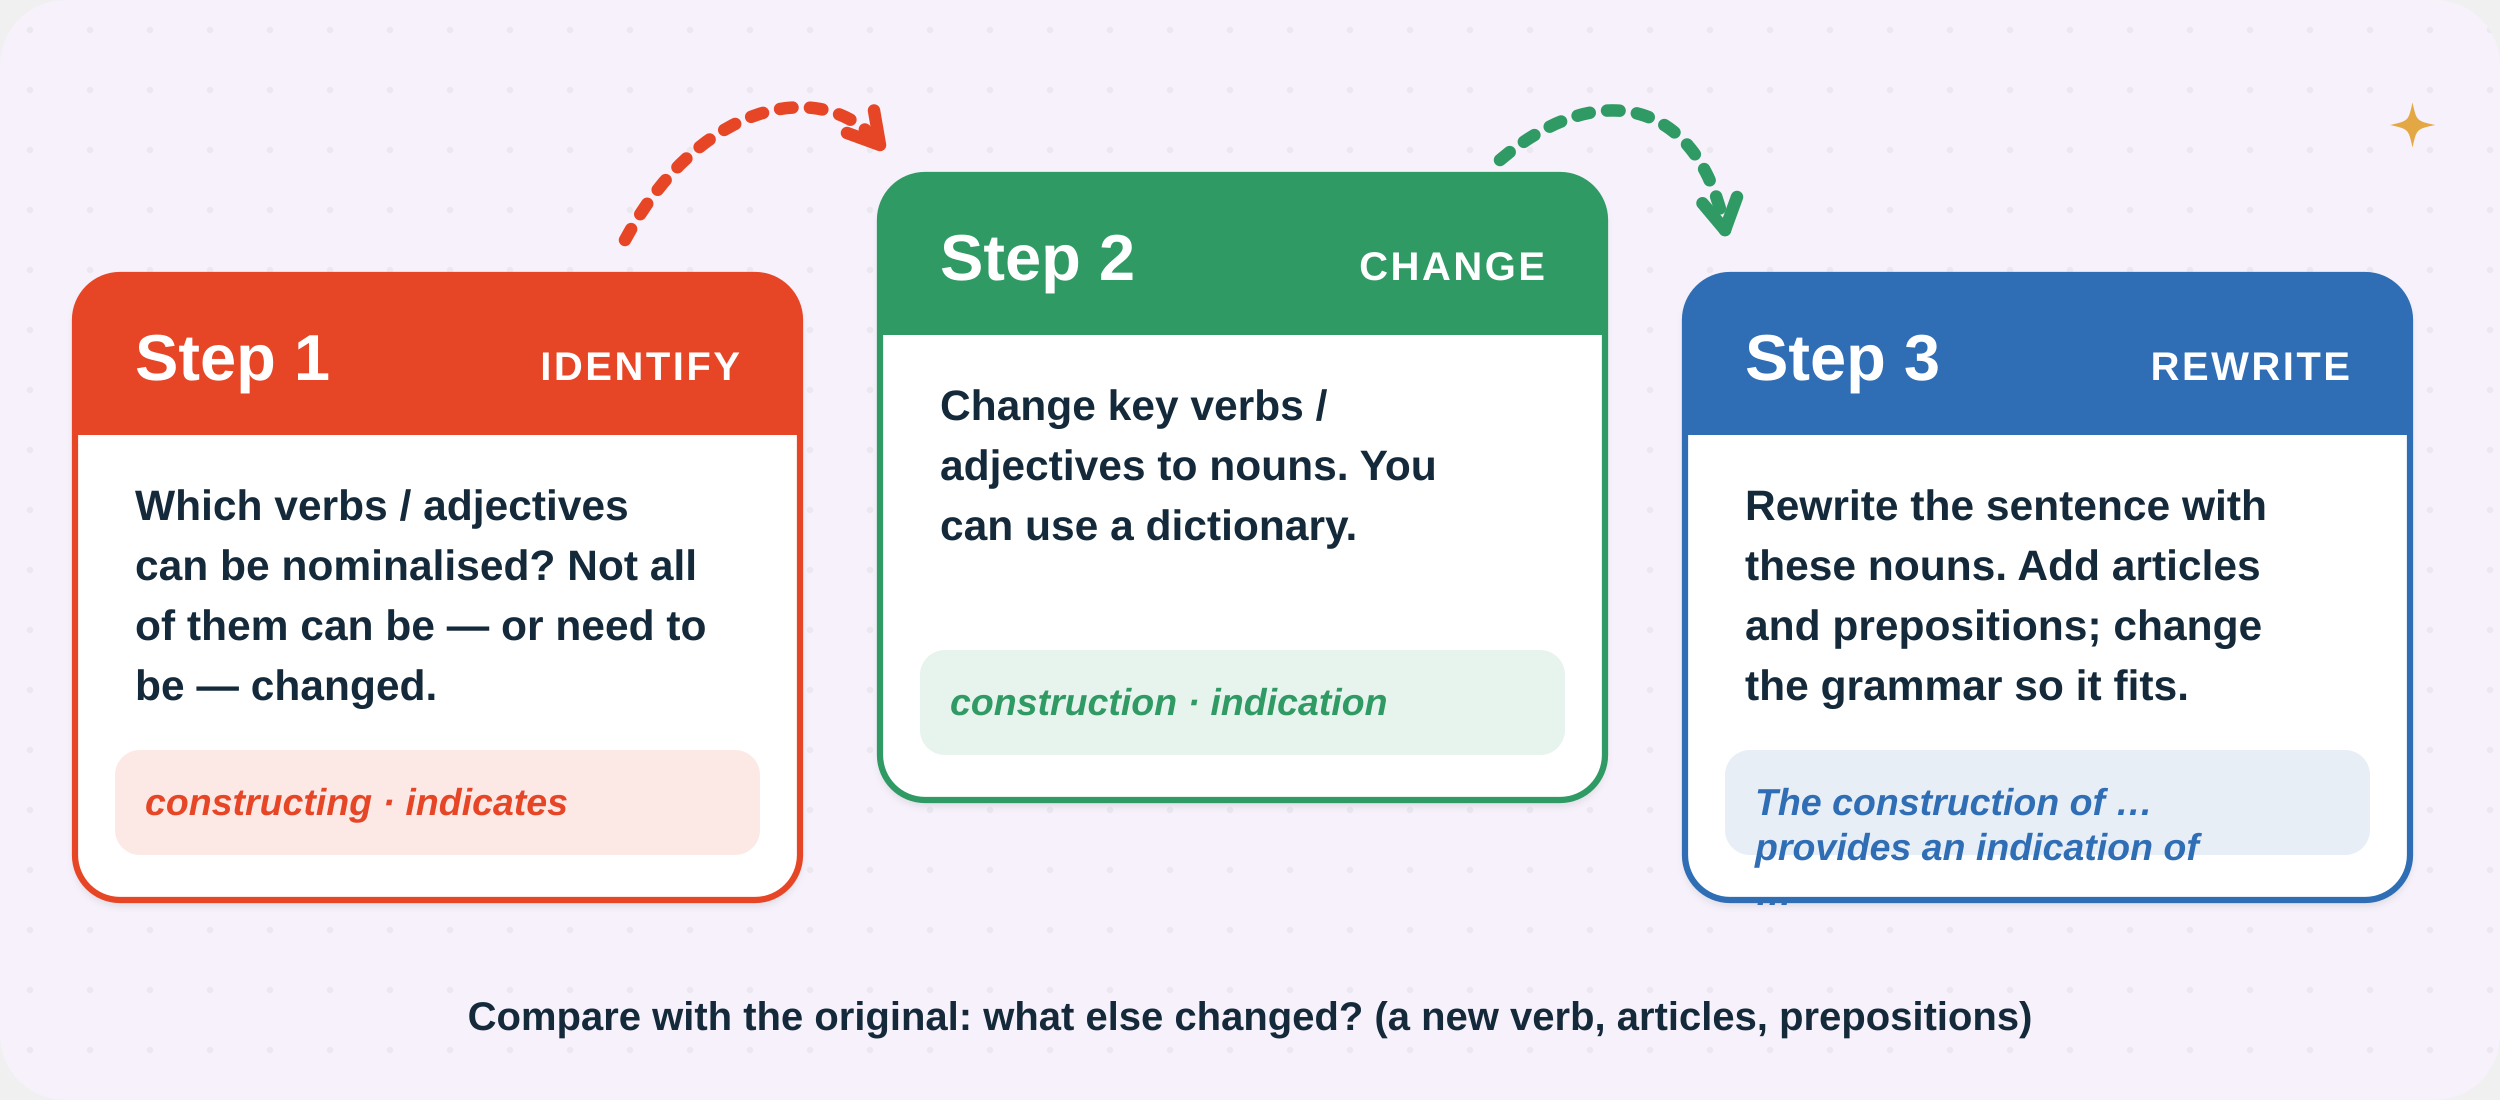
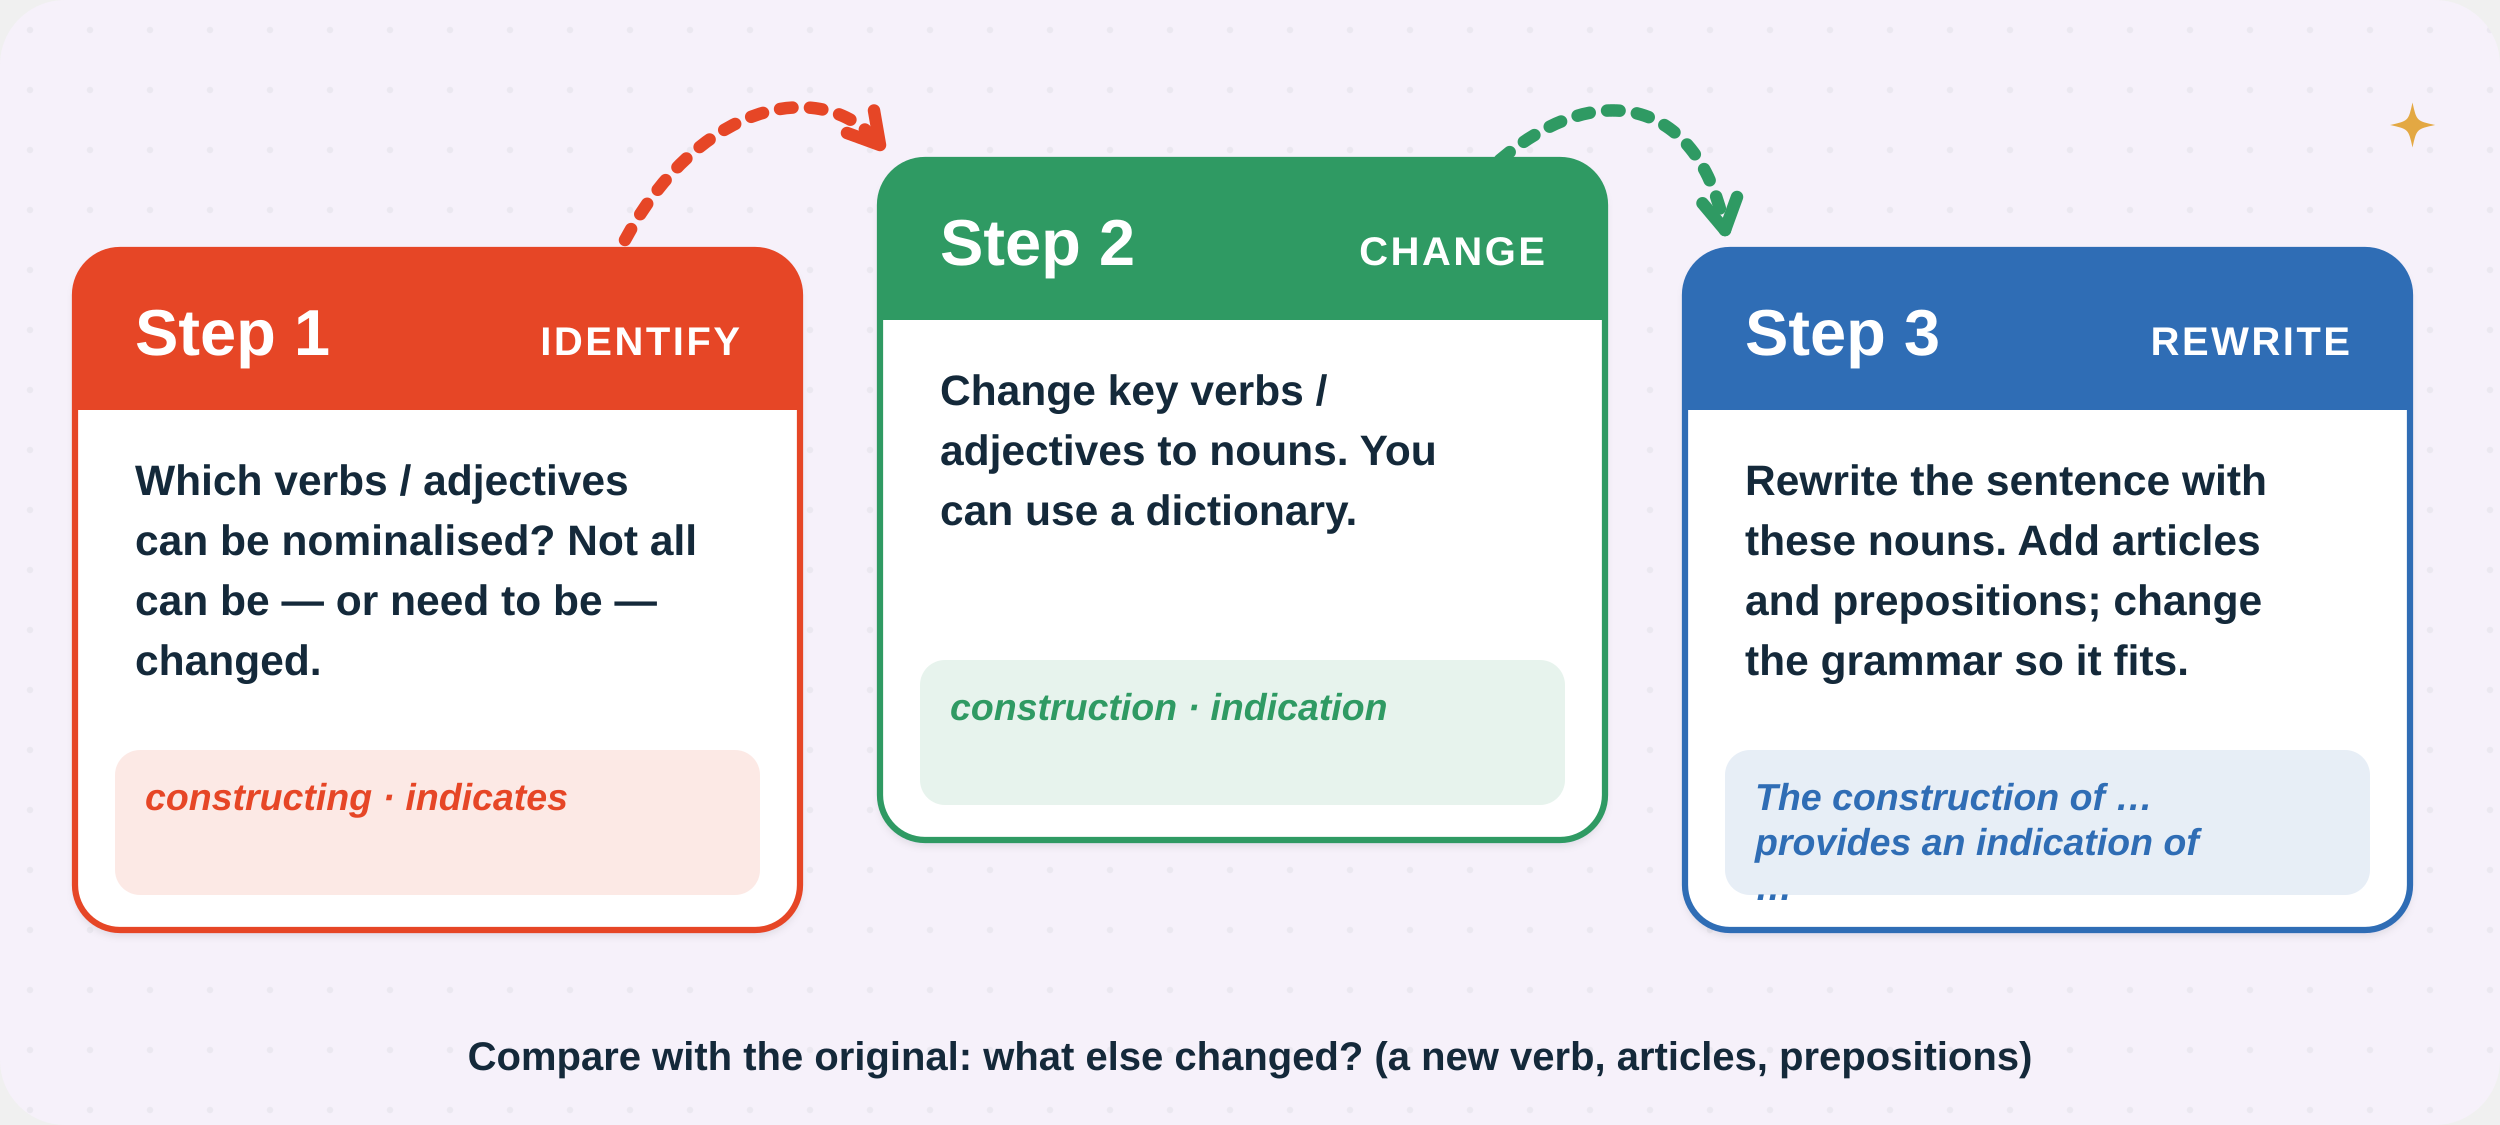
- <svg xmlns="http://www.w3.org/2000/svg" viewBox="0 0 1000 440" fill="none" role="img" aria-label="How to nominalise in three steps, joined by curved arrows. Step 1: identify which verbs or adjectives can be nominalised; not all can be or need to be changed. Step 2: change key verbs and adjectives to nouns; you can use a dictionary. Step 3: rewrite the sentence using these nouns; you may need to change other word forms, add articles and prepositions and change the grammar. Example: constructing becomes construction, indicates becomes indication.">
+ <svg xmlns="http://www.w3.org/2000/svg" viewBox="0 0 1000 450" fill="none" role="img" aria-label="How to nominalise in three steps, joined by curved arrows. Step 1: identify which verbs or adjectives can be nominalised; not all can be or need to be changed. Step 2: change key verbs and adjectives to nouns; you can use a dictionary. Step 3: rewrite the sentence using these nouns; you may need to change other word forms, add articles and prepositions and change the grammar. Example: constructing becomes construction, indicates becomes indication.">
  <style>
.dd4c-fl{animation:dd4c-fl 6s ease-in-out infinite}.dd4c-f2{animation-delay:-2s}.dd4c-f3{animation-delay:-4s}
@keyframes dd4c-fl{50%{transform:translateY(-4px)}}
.dd4c-tw{animation:dd4c-tw 3s ease-in-out infinite;transform-box:fill-box;transform-origin:center}.dd4c-t2{animation-delay:-1s}.dd4c-t3{animation-delay:-2s}
@keyframes dd4c-tw{0%,100%{opacity:.35;transform:scale(.6)}50%{opacity:1;transform:scale(1)}}
.dd4c-bl{animation:dd4c-bl 4.8s infinite;transform-box:fill-box;transform-origin:center}.dd4c-b2{animation-delay:-1.7s}.dd4c-b3{animation-delay:-3.1s}
@keyframes dd4c-bl{0%,93%,100%{transform:scaleY(1)}96%{transform:scaleY(.1)}}
.dd4c-dr{stroke-dasharray:5 7;animation:dd4c-dr 1.6s linear infinite}
@keyframes dd4c-dr{to{stroke-dashoffset:-24}}
.dd4c-pu{animation:dd4c-pu 2.4s ease-in-out infinite;transform-box:fill-box;transform-origin:center}
@keyframes dd4c-pu{0%,100%{transform:scale(1)}50%{transform:scale(1.08)}}
.dd4c-sp{animation:dd4c-sp 10s linear infinite;transform-box:fill-box;transform-origin:center}.dd4c-sr{animation-direction:reverse}
@keyframes dd4c-sp{to{transform:rotate(360deg)}}
.dd4c-sw{animation:dd4c-sw 4s ease-in-out infinite;transform-box:fill-box;transform-origin:50% 100%}
@keyframes dd4c-sw{50%{transform:rotate(4deg)}}
.dd4c-gl{animation:dd4c-gl 3s ease-in-out infinite}
@keyframes dd4c-gl{50%{opacity:.45}}
.dd4c-dw{stroke-dasharray:400;stroke-dashoffset:400;animation:dd4c-dw 5s ease-in-out infinite}
@keyframes dd4c-dw{30%,80%{stroke-dashoffset:0}100%{stroke-dashoffset:0;opacity:0}}
.dd4c-wv{animation:dd4c-wv 5s ease-in-out infinite}
@keyframes dd4c-wv{50%{transform:translateX(-10px)}}

@media (prefers-reduced-motion: reduce) { * { animation: none !important; } }
</style>
  <defs>
    <filter id="dd4c-sh" x="-25%" y="-25%" width="150%" height="170%">
      <feDropShadow dx="0" dy="4" stdDeviation="4" flood-color="#14293a" flood-opacity=".15" />
      <feDropShadow dx="0" dy="1" stdDeviation=".8" flood-color="#14293a" flood-opacity=".12" />
    </filter>
    <filter id="dd4c-sh2" x="-25%" y="-25%" width="150%" height="170%">
      <feDropShadow dx="0" dy="10" stdDeviation="10" flood-color="#14293a" flood-opacity=".14" />
      <feDropShadow dx="0" dy="2" stdDeviation="1.6" flood-color="#14293a" flood-opacity=".12" />
    </filter>
    <filter id="dd4c-blur" x="-30%" y="-100%" width="160%" height="300%">
      <feGaussianBlur stdDeviation="5" />
    </filter>
    <radialGradient id="dd4c-glow" cx=".5" cy=".5" r=".5">
      <stop offset="0" stop-color="#fff" stop-opacity=".85" />
      <stop offset="1" stop-color="#fff" stop-opacity="0" />
    </radialGradient>
    <linearGradient id="dd4c-pap" x1="0" y1="0" x2="0" y2="1">
      <stop offset="0" stop-color="#fffdf8" />
      <stop offset="1" stop-color="#f3ead8" />
    </linearGradient>
    <linearGradient id="dd4c-gold" x1="0" y1="0" x2="0" y2="1">
      <stop offset="0" stop-color="#f4c162" />
      <stop offset="1" stop-color="#d9962e" />
    </linearGradient>
    <linearGradient id="dd4c-navy" x1="0" y1="0" x2="0" y2="1">
      <stop offset="0" stop-color="#2c4c68" />
      <stop offset="1" stop-color="#14293a" />
    </linearGradient>
    <linearGradient id="dd4c-desk" x1="0" y1="0" x2="0" y2="1">
      <stop offset="0" stop-color="#f6e6cd" />
      <stop offset="1" stop-color="#e8c99c" />
    </linearGradient>
    <pattern id="dd4c-dots" width="24" height="24" patternUnits="userSpaceOnUse">
      <circle cx="12" cy="12" r="1.3" fill="#14293a" fill-opacity="0.05" />
    </pattern>
  </defs>
-   <rect width="1000" height="440" rx="26" fill="#f6f1fa" />
-   <rect width="1000" height="440" rx="26" fill="url(#dd4c-dots)" />
+   <rect width="1000" height="450" rx="26" fill="#f6f1fa" />
+   <rect width="1000" height="450" rx="26" fill="url(#dd4c-dots)" />
  <g class="dd4c-fl dd4c-f1">
    <g filter="url(#dd4c-sh2)">
-       <rect x="30" y="110" width="290" height="250" rx="18" fill="#fff" />
+       <rect x="30" y="100" width="290" height="272" rx="18" fill="#fff" />
    </g>
-     <rect x="30" y="110" width="290" height="250" rx="18" stroke="#e64626" stroke-width="2.5" />
-     <rect x="30" y="110" width="290" height="64" rx="18" fill="#e64626" />
-     <rect x="30" y="150" width="290" height="24" fill="#e64626" />
-     <text x="54" y="152" font-family="Manrope, Arial, sans-serif" font-size="26" font-weight="900" fill="#fff" text-anchor="start">Step 1</text>
-     <text x="296" y="152" font-family="Manrope, Arial, sans-serif" font-size="16" font-weight="900" fill="#fff" text-anchor="end" letter-spacing="1">IDENTIFY</text>
-     <text x="54" y="208" font-family="Manrope, Arial, sans-serif" font-size="17" font-weight="600" fill="#14293a" text-anchor="start">Which verbs / adjectives</text>
-     <text x="54" y="232" font-family="Manrope, Arial, sans-serif" font-size="17" font-weight="600" fill="#14293a" text-anchor="start">can be nominalised? Not all</text>
-     <text x="54" y="256" font-family="Manrope, Arial, sans-serif" font-size="17" font-weight="600" fill="#14293a" text-anchor="start">of them can be — or need to</text>
-     <text x="54" y="280" font-family="Manrope, Arial, sans-serif" font-size="17" font-weight="600" fill="#14293a" text-anchor="start">be — changed.</text>
-     <rect x="46" y="300" width="258" height="42" rx="10" fill="#e64626" opacity=".12" />
-     <text x="58" y="326" font-family="Manrope, Arial, sans-serif" font-size="15" font-weight="800" fill="#e64626" text-anchor="start" font-style="italic">constructing · indicates</text>
+     <rect x="30" y="100" width="290" height="272" rx="18" stroke="#e64626" stroke-width="2.5" />
+     <rect x="30" y="100" width="290" height="64" rx="18" fill="#e64626" />
+     <rect x="30" y="140" width="290" height="24" fill="#e64626" />
+     <text x="54" y="142" font-family="Manrope, Arial, sans-serif" font-size="26" font-weight="900" fill="#fff" text-anchor="start">Step 1</text>
+     <text x="296" y="142" font-family="Manrope, Arial, sans-serif" font-size="16" font-weight="900" fill="#fff" text-anchor="end" letter-spacing="1">IDENTIFY</text>
+     <text x="54" y="198" font-family="Manrope, Arial, sans-serif" font-size="17" font-weight="600" fill="#14293a" text-anchor="start">Which verbs / adjectives</text>
+     <text x="54" y="222" font-family="Manrope, Arial, sans-serif" font-size="17" font-weight="600" fill="#14293a" text-anchor="start">can be nominalised? Not all</text>
+     <text x="54" y="246" font-family="Manrope, Arial, sans-serif" font-size="17" font-weight="600" fill="#14293a" text-anchor="start">can be — or need to be —</text>
+     <text x="54" y="270" font-family="Manrope, Arial, sans-serif" font-size="17" font-weight="600" fill="#14293a" text-anchor="start">changed.</text>
+     <rect x="46" y="300" width="258" height="58" rx="10" fill="#e64626" opacity=".12" />
+     <text x="58" y="324" font-family="Manrope, Arial, sans-serif" font-size="15" font-weight="800" fill="#e64626" text-anchor="start" font-style="italic">constructing · indicates</text>
  </g>
  <g class="dd4c-fl dd4c-f2">
    <g filter="url(#dd4c-sh2)">
-       <rect x="352" y="70" width="290" height="250" rx="18" fill="#fff" />
+       <rect x="352" y="64" width="290" height="272" rx="18" fill="#fff" />
    </g>
-     <rect x="352" y="70" width="290" height="250" rx="18" stroke="#2f9a63" stroke-width="2.5" />
-     <rect x="352" y="70" width="290" height="64" rx="18" fill="#2f9a63" />
-     <rect x="352" y="110" width="290" height="24" fill="#2f9a63" />
-     <text x="376" y="112" font-family="Manrope, Arial, sans-serif" font-size="26" font-weight="900" fill="#fff" text-anchor="start">Step 2</text>
-     <text x="618" y="112" font-family="Manrope, Arial, sans-serif" font-size="16" font-weight="900" fill="#fff" text-anchor="end" letter-spacing="1">CHANGE</text>
-     <text x="376" y="168" font-family="Manrope, Arial, sans-serif" font-size="17" font-weight="600" fill="#14293a" text-anchor="start">Change key verbs /</text>
-     <text x="376" y="192" font-family="Manrope, Arial, sans-serif" font-size="17" font-weight="600" fill="#14293a" text-anchor="start">adjectives to nouns. You</text>
-     <text x="376" y="216" font-family="Manrope, Arial, sans-serif" font-size="17" font-weight="600" fill="#14293a" text-anchor="start">can use a dictionary.</text>
-     <rect x="368" y="260" width="258" height="42" rx="10" fill="#2f9a63" opacity=".12" />
-     <text x="380" y="286" font-family="Manrope, Arial, sans-serif" font-size="15" font-weight="800" fill="#2f9a63" text-anchor="start" font-style="italic">construction · indication</text>
+     <rect x="352" y="64" width="290" height="272" rx="18" stroke="#2f9a63" stroke-width="2.5" />
+     <rect x="352" y="64" width="290" height="64" rx="18" fill="#2f9a63" />
+     <rect x="352" y="104" width="290" height="24" fill="#2f9a63" />
+     <text x="376" y="106" font-family="Manrope, Arial, sans-serif" font-size="26" font-weight="900" fill="#fff" text-anchor="start">Step 2</text>
+     <text x="618" y="106" font-family="Manrope, Arial, sans-serif" font-size="16" font-weight="900" fill="#fff" text-anchor="end" letter-spacing="1">CHANGE</text>
+     <text x="376" y="162" font-family="Manrope, Arial, sans-serif" font-size="17" font-weight="600" fill="#14293a" text-anchor="start">Change key verbs /</text>
+     <text x="376" y="186" font-family="Manrope, Arial, sans-serif" font-size="17" font-weight="600" fill="#14293a" text-anchor="start">adjectives to nouns. You</text>
+     <text x="376" y="210" font-family="Manrope, Arial, sans-serif" font-size="17" font-weight="600" fill="#14293a" text-anchor="start">can use a dictionary.</text>
+     <rect x="368" y="264" width="258" height="58" rx="10" fill="#2f9a63" opacity=".12" />
+     <text x="380" y="288" font-family="Manrope, Arial, sans-serif" font-size="15" font-weight="800" fill="#2f9a63" text-anchor="start" font-style="italic">construction · indication</text>
  </g>
  <g class="dd4c-fl dd4c-f3">
    <g filter="url(#dd4c-sh2)">
-       <rect x="674" y="110" width="290" height="250" rx="18" fill="#fff" />
+       <rect x="674" y="100" width="290" height="272" rx="18" fill="#fff" />
    </g>
-     <rect x="674" y="110" width="290" height="250" rx="18" stroke="#2f6db5" stroke-width="2.5" />
-     <rect x="674" y="110" width="290" height="64" rx="18" fill="#2f6db5" />
-     <rect x="674" y="150" width="290" height="24" fill="#2f6db5" />
-     <text x="698" y="152" font-family="Manrope, Arial, sans-serif" font-size="26" font-weight="900" fill="#fff" text-anchor="start">Step 3</text>
-     <text x="940" y="152" font-family="Manrope, Arial, sans-serif" font-size="16" font-weight="900" fill="#fff" text-anchor="end" letter-spacing="1">REWRITE</text>
-     <text x="698" y="208" font-family="Manrope, Arial, sans-serif" font-size="17" font-weight="600" fill="#14293a" text-anchor="start">Rewrite the sentence with</text>
-     <text x="698" y="232" font-family="Manrope, Arial, sans-serif" font-size="17" font-weight="600" fill="#14293a" text-anchor="start">these nouns. Add articles</text>
-     <text x="698" y="256" font-family="Manrope, Arial, sans-serif" font-size="17" font-weight="600" fill="#14293a" text-anchor="start">and prepositions; change</text>
-     <text x="698" y="280" font-family="Manrope, Arial, sans-serif" font-size="17" font-weight="600" fill="#14293a" text-anchor="start">the grammar so it fits.</text>
-     <rect x="690" y="300" width="258" height="42" rx="10" fill="#2f6db5" opacity=".12" />
-     <text x="702" y="326" font-family="Manrope, Arial, sans-serif" font-size="15" font-weight="800" fill="#2f6db5" text-anchor="start" font-style="italic">The construction of …</text>
-     <text x="702" y="344" font-family="Manrope, Arial, sans-serif" font-size="15" font-weight="800" fill="#2f6db5" text-anchor="start" font-style="italic">provides an indication of</text>
-     <text x="702" y="362" font-family="Manrope, Arial, sans-serif" font-size="15" font-weight="800" fill="#2f6db5" text-anchor="start" font-style="italic">…</text>
+     <rect x="674" y="100" width="290" height="272" rx="18" stroke="#2f6db5" stroke-width="2.5" />
+     <rect x="674" y="100" width="290" height="64" rx="18" fill="#2f6db5" />
+     <rect x="674" y="140" width="290" height="24" fill="#2f6db5" />
+     <text x="698" y="142" font-family="Manrope, Arial, sans-serif" font-size="26" font-weight="900" fill="#fff" text-anchor="start">Step 3</text>
+     <text x="940" y="142" font-family="Manrope, Arial, sans-serif" font-size="16" font-weight="900" fill="#fff" text-anchor="end" letter-spacing="1">REWRITE</text>
+     <text x="698" y="198" font-family="Manrope, Arial, sans-serif" font-size="17" font-weight="600" fill="#14293a" text-anchor="start">Rewrite the sentence with</text>
+     <text x="698" y="222" font-family="Manrope, Arial, sans-serif" font-size="17" font-weight="600" fill="#14293a" text-anchor="start">these nouns. Add articles</text>
+     <text x="698" y="246" font-family="Manrope, Arial, sans-serif" font-size="17" font-weight="600" fill="#14293a" text-anchor="start">and prepositions; change</text>
+     <text x="698" y="270" font-family="Manrope, Arial, sans-serif" font-size="17" font-weight="600" fill="#14293a" text-anchor="start">the grammar so it fits.</text>
+     <rect x="690" y="300" width="258" height="58" rx="10" fill="#2f6db5" opacity=".12" />
+     <text x="702" y="324" font-family="Manrope, Arial, sans-serif" font-size="15" font-weight="800" fill="#2f6db5" text-anchor="start" font-style="italic">The construction of …</text>
+     <text x="702" y="342" font-family="Manrope, Arial, sans-serif" font-size="15" font-weight="800" fill="#2f6db5" text-anchor="start" font-style="italic">provides an indication of</text>
+     <text x="702" y="360" font-family="Manrope, Arial, sans-serif" font-size="15" font-weight="800" fill="#2f6db5" text-anchor="start" font-style="italic">…</text>
  </g>
  <path class="dd4c-dr" d="M250 96C280 40 330 30 352 58" stroke="#e64626" stroke-width="5" stroke-linecap="round" fill="none" />
  <path d="M338.8 53.2L352 58L349.6 44.2" stroke="#e64626" stroke-width="5" stroke-linecap="round" stroke-linejoin="round" fill="none" />
  <path class="dd4c-dr" d="M600 64C640 30 680 40 690 92" stroke="#2f9a63" stroke-width="5" stroke-linecap="round" fill="none" />
  <path d="M681 81.3L690 92L694.8 78.8" stroke="#2f9a63" stroke-width="5" stroke-linecap="round" stroke-linejoin="round" fill="none" />
-   <text x="500" y="412" font-family="Manrope, Arial, sans-serif" font-size="16" font-weight="700" fill="#14293a" text-anchor="middle">Compare with the original: what else changed? (a new verb, articles, prepositions)</text>
+   <text x="500" y="428" font-family="Manrope, Arial, sans-serif" font-size="16" font-weight="700" fill="#14293a" text-anchor="middle">Compare with the original: what else changed? (a new verb, articles, prepositions)</text>
  <path class="dd4c-tw" d="M965 41C966.62 48.38 966.62 48.38 974 50C966.62 51.62 966.62 51.62 965 59C963.38 51.62 963.38 51.62 956 50C963.38 48.38 963.38 48.38 965 41z" fill="#e3a843" />
</svg>
